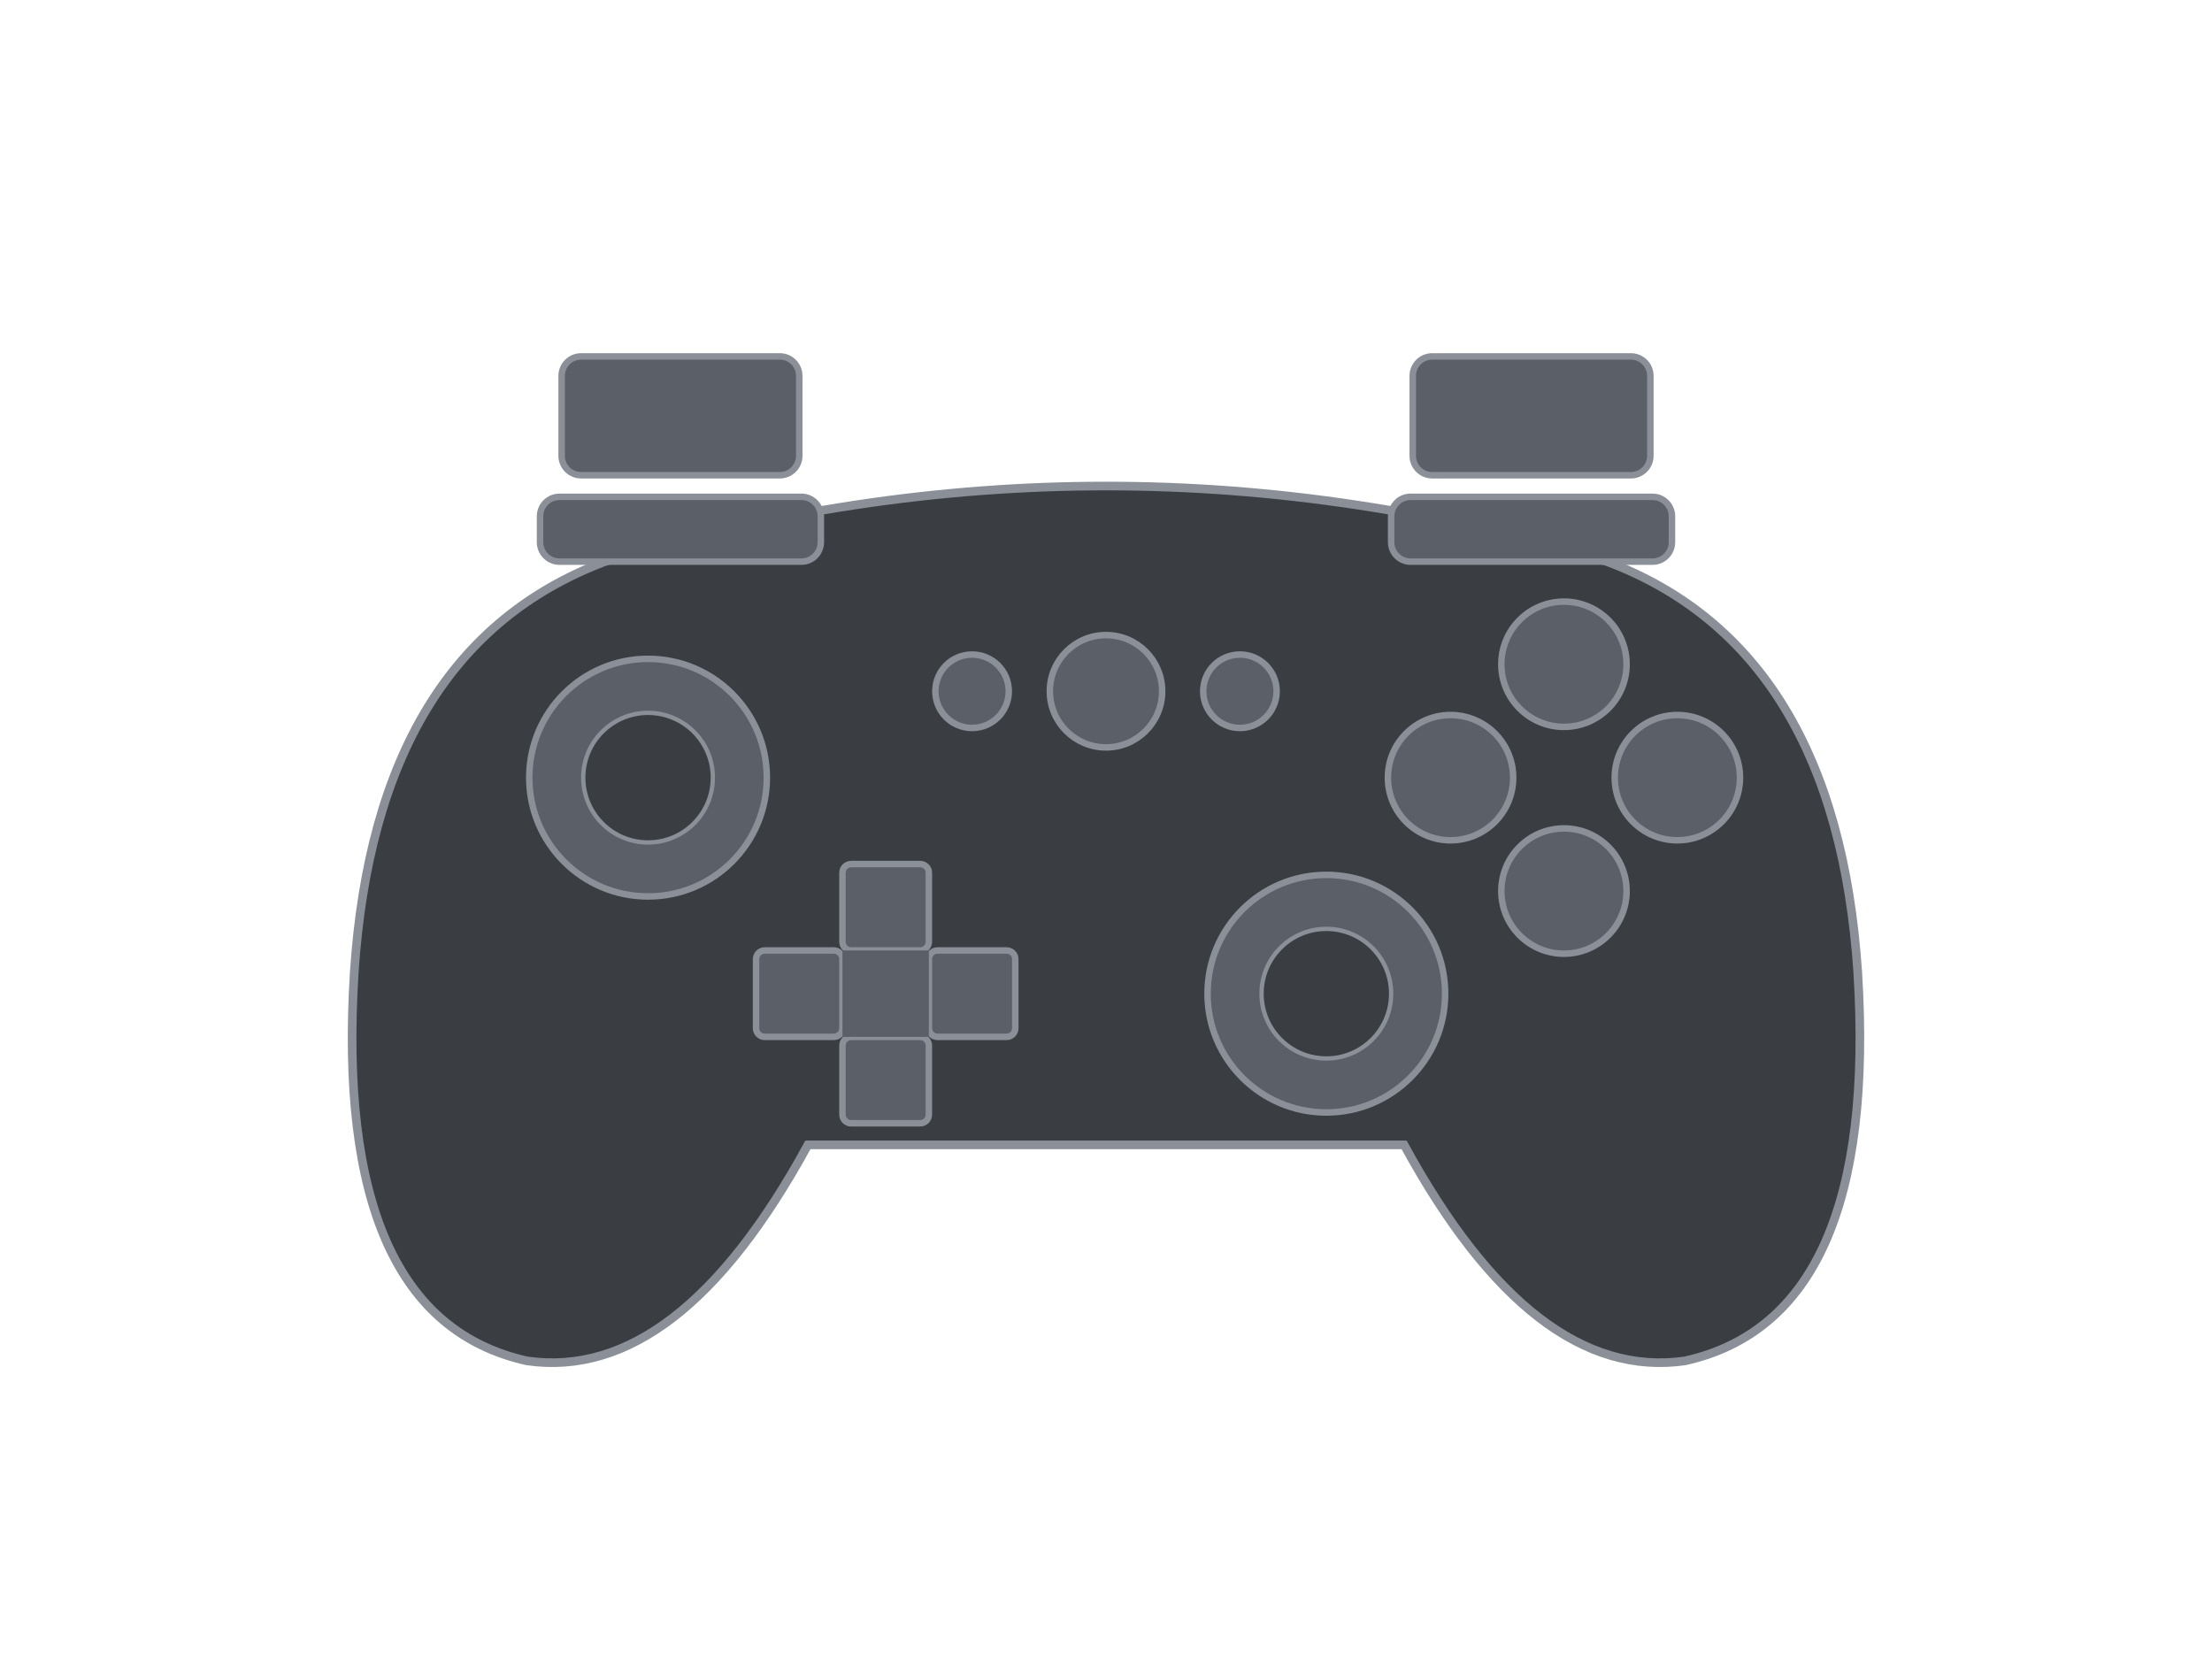
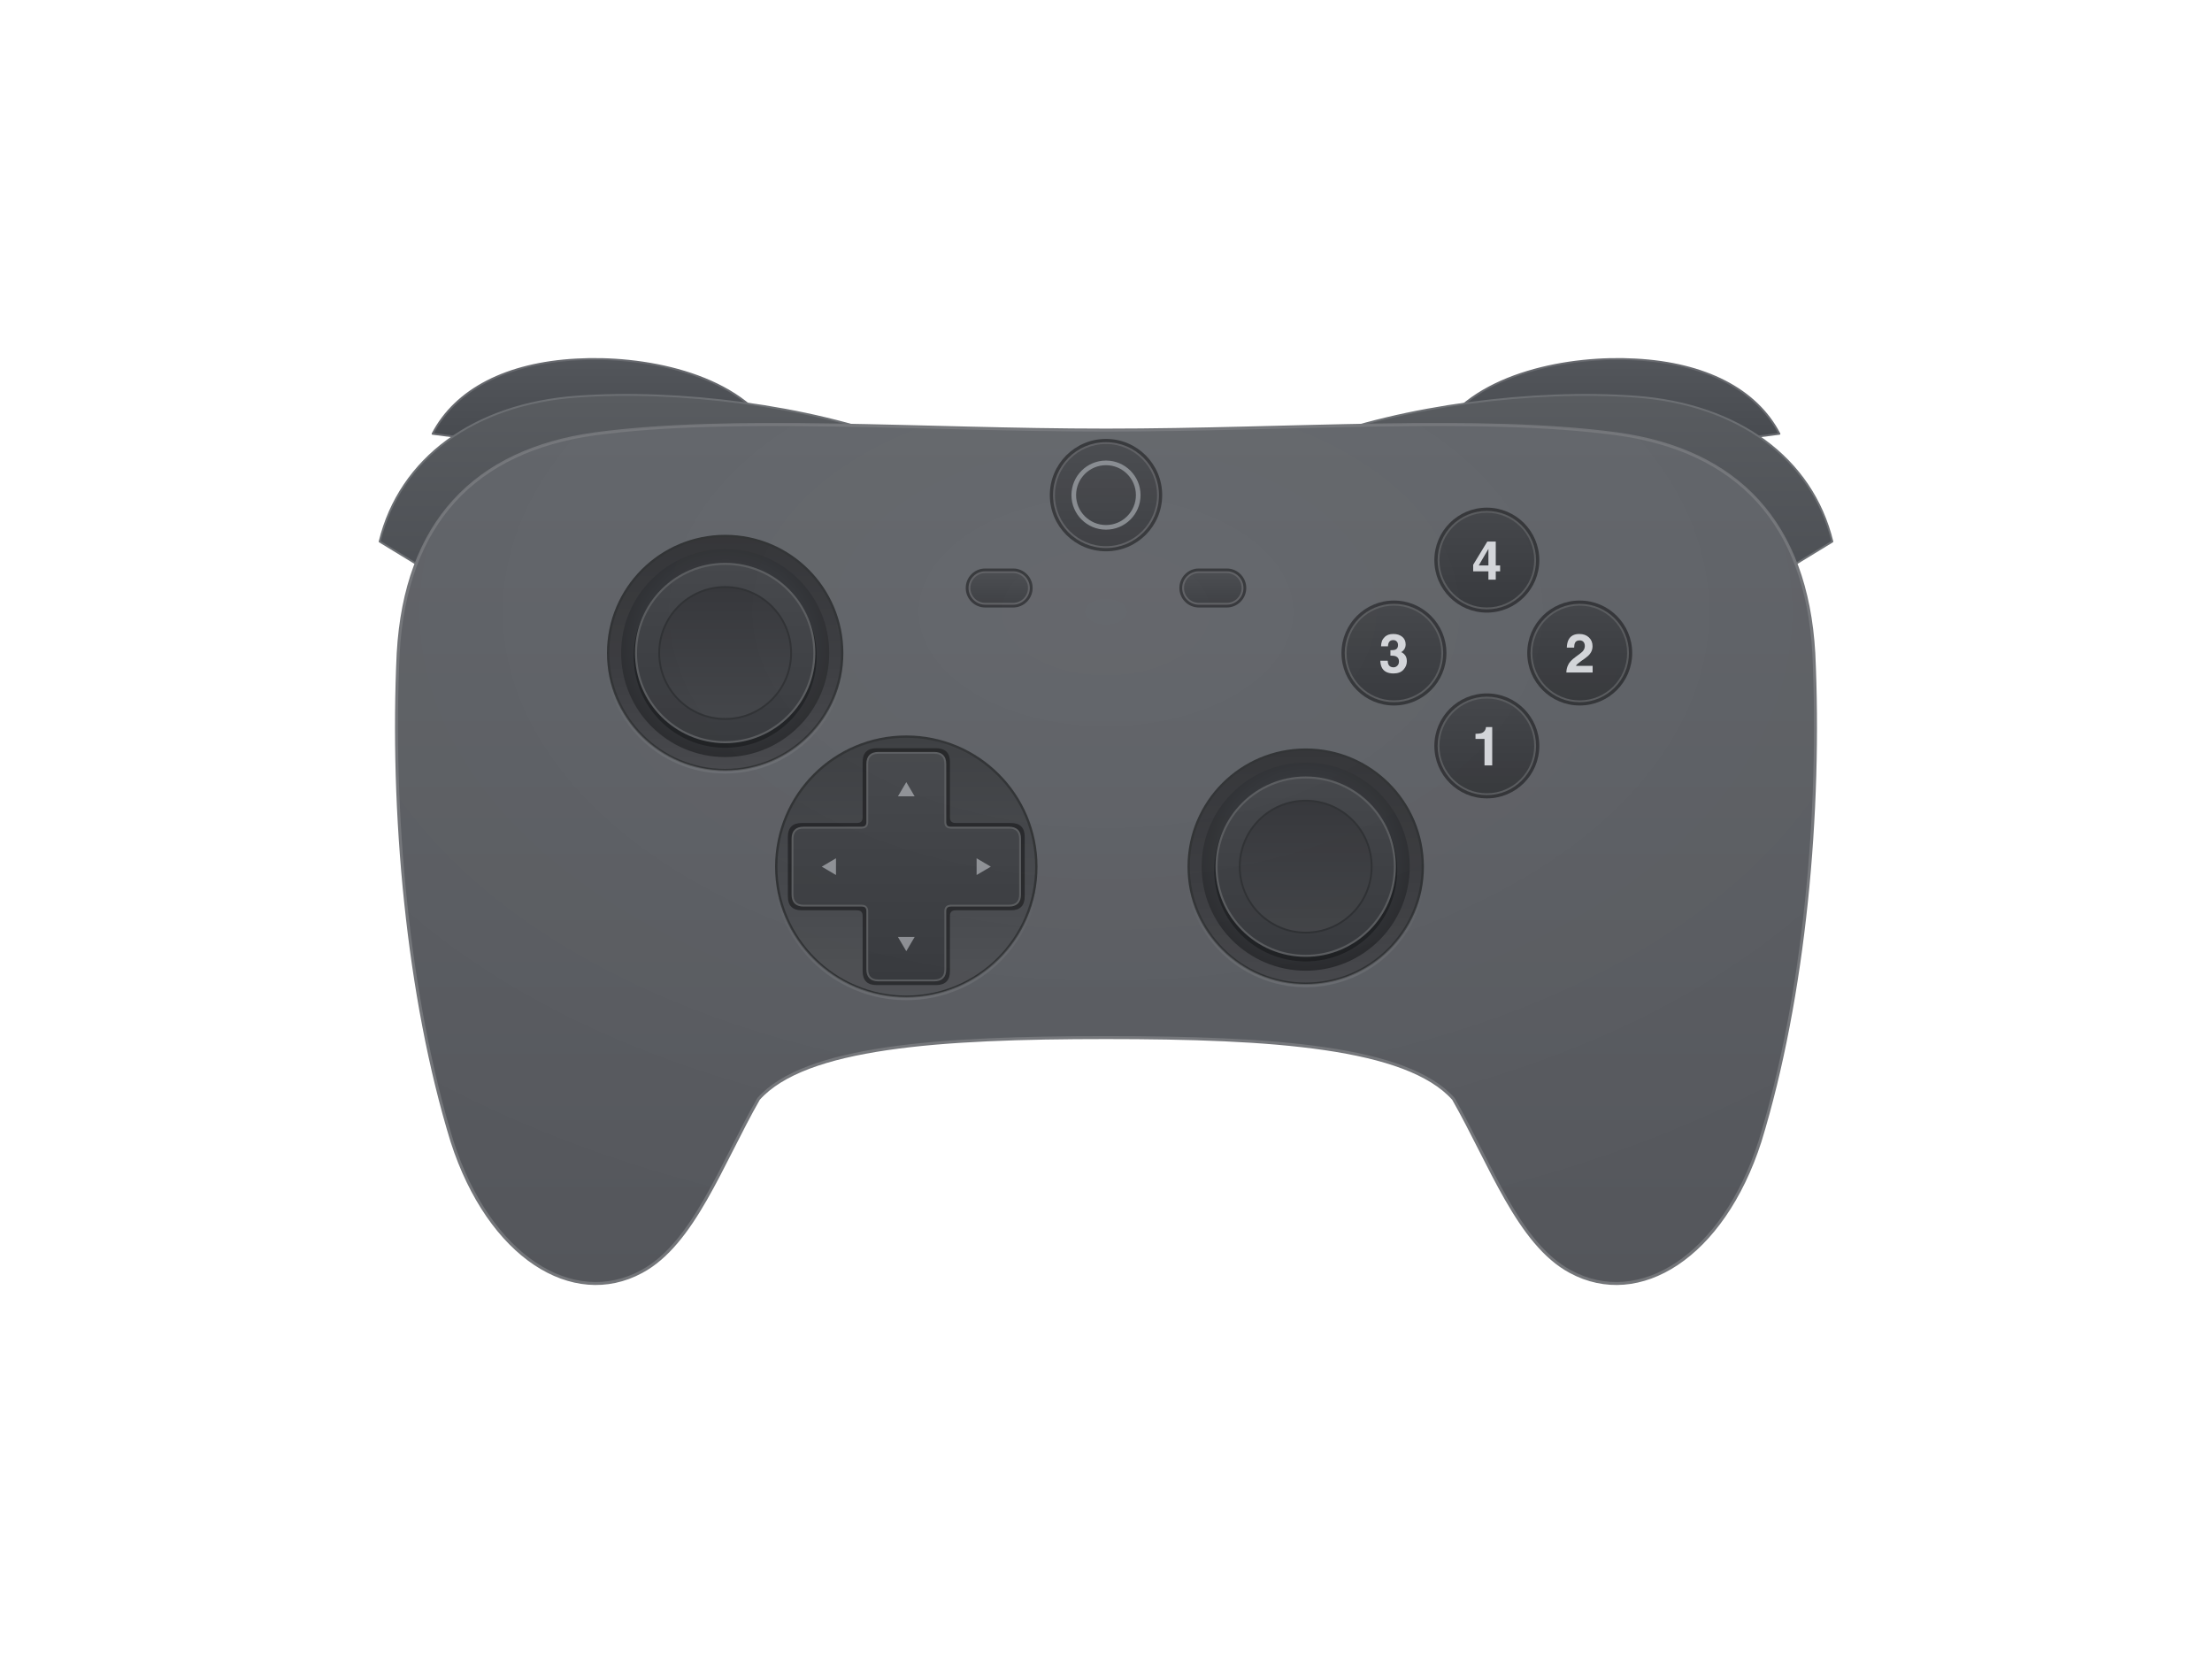
- <svg xmlns="http://www.w3.org/2000/svg" width="2048" height="1536" viewBox="0 0 2048 1536">
-   <path d="M560 520 Q1024 380 1488 520 Q1700 600 1720 900 Q1740 1220 1560 1260 Q1420 1280 1300 1060 L748 1060 Q628 1280 488 1260 Q308 1220 328 900 Q348 600 560 520 Z" fill="#3a3d42" stroke="#8a8f98" stroke-width="8" />
-   <rect x="520" y="330" width="220" height="110" rx="18" fill="#5b6068" stroke="#8a8f98" stroke-width="6" />
-   <rect x="1308" y="330" width="220" height="110" rx="18" fill="#5b6068" stroke="#8a8f98" stroke-width="6" />
-   <rect x="500" y="460" width="260" height="60" rx="18" fill="#5b6068" stroke="#8a8f98" stroke-width="6" />
-   <rect x="1288" y="460" width="260" height="60" rx="18" fill="#5b6068" stroke="#8a8f98" stroke-width="6" />
-   <circle cx="600" cy="720" r="110" fill="#5b6068" stroke="#8a8f98" stroke-width="6" />
-   <circle cx="600" cy="720" r="60" fill="#3a3d42" stroke="#8a8f98" stroke-width="4" />
-   <circle cx="1228" cy="920" r="110" fill="#5b6068" stroke="#8a8f98" stroke-width="6" />
-   <circle cx="1228" cy="920" r="60" fill="#3a3d42" stroke="#8a8f98" stroke-width="4" />
-   <rect x="780" y="800" width="80" height="80" rx="8" fill="#5b6068" stroke="#8a8f98" stroke-width="6" />
-   <rect x="780" y="960" width="80" height="80" rx="8" fill="#5b6068" stroke="#8a8f98" stroke-width="6" />
-   <rect x="700" y="880" width="80" height="80" rx="8" fill="#5b6068" stroke="#8a8f98" stroke-width="6" />
-   <rect x="860" y="880" width="80" height="80" rx="8" fill="#5b6068" stroke="#8a8f98" stroke-width="6" />
-   <rect x="780" y="880" width="80" height="80" fill="#5b6068" />
-   <circle cx="1448" cy="615" r="58" fill="#5b6068" stroke="#8a8f98" stroke-width="6" />
-   <circle cx="1448" cy="825" r="58" fill="#5b6068" stroke="#8a8f98" stroke-width="6" />
-   <circle cx="1343" cy="720" r="58" fill="#5b6068" stroke="#8a8f98" stroke-width="6" />
-   <circle cx="1553" cy="720" r="58" fill="#5b6068" stroke="#8a8f98" stroke-width="6" />
-   <circle cx="900" cy="640" r="34" fill="#5b6068" stroke="#8a8f98" stroke-width="6" />
-   <circle cx="1024" cy="640" r="52" fill="#5b6068" stroke="#8a8f98" stroke-width="6" />
-   <circle cx="1148" cy="640" r="34" fill="#5b6068" stroke="#8a8f98" stroke-width="6" />
+ <svg xmlns="http://www.w3.org/2000/svg" version="1.2" baseProfile="tiny" width="2048" height="1536" viewBox="0 0 2048 1536">
+   <defs>
+     <linearGradient id="g0" x1="0" y1="0" x2="0" y2="1">
+       <stop offset="0" stop-color="#53565b" />
+       <stop offset="1" stop-color="#46494e" />
+     </linearGradient>
+     <linearGradient id="g1" x1="0" y1="0" x2="0" y2="1">
+       <stop offset="0" stop-color="#595c60" />
+       <stop offset="1" stop-color="#4c4f54" />
+     </linearGradient>
+     <linearGradient id="g2" x1="0" y1="0" x2="0" y2="1">
+       <stop offset="0" stop-color="#606368" />
+       <stop offset="1" stop-color="#54565b" />
+     </linearGradient>
+     <radialGradient id="g3" cx="0.5" cy="0.22" r="0.75">
+       <stop offset="0" stop-color="#ffffff" stop-opacity="0.05" />
+       <stop offset="1" stop-color="#ffffff" stop-opacity="0" />
+     </radialGradient>
+     <linearGradient id="g4" x1="0" y1="0" x2="0" y2="1">
+       <stop offset="0" stop-color="#2f3033" />
+       <stop offset="0.55" stop-color="#37383c" />
+       <stop offset="1" stop-color="#434448" />
+     </linearGradient>
+     <linearGradient id="g5" x1="0" y1="0" x2="0" y2="1">
+       <stop offset="0" stop-color="#737579" stop-opacity="0" />
+       <stop offset="0.6" stop-color="#737579" stop-opacity="0" />
+       <stop offset="1" stop-color="#737579" stop-opacity="0.55" />
+     </linearGradient>
+     <radialGradient id="g6" cx="0.5" cy="0.45" r="0.55">
+       <stop offset="0" stop-color="#3e4044" />
+       <stop offset="0.75" stop-color="#2e3034" />
+       <stop offset="1" stop-color="#26272a" />
+     </radialGradient>
+     <linearGradient id="g7" x1="0" y1="0" x2="0" y2="1">
+       <stop offset="0" stop-color="#404246" />
+       <stop offset="1" stop-color="#333539" />
+     </linearGradient>
+     <linearGradient id="g8" x1="0" y1="0" x2="0" y2="1">
+       <stop offset="0" stop-color="#313236" />
+       <stop offset="1" stop-color="#3e4044" />
+     </linearGradient>
+     <linearGradient id="g9" x1="0" y1="0" x2="0" y2="1">
+       <stop offset="0" stop-color="#383a3d" />
+       <stop offset="0.55" stop-color="#424448" />
+       <stop offset="1" stop-color="#4d4f53" />
+     </linearGradient>
+     <linearGradient id="g10" x1="0" y1="0" x2="0" y2="1">
+       <stop offset="0" stop-color="#414347" />
+       <stop offset="1" stop-color="#34363a" />
+     </linearGradient>
+     <linearGradient id="g11" x1="0" y1="0" x2="0" y2="1">
+       <stop offset="0" stop-color="#3f4145" />
+       <stop offset="1" stop-color="#323438" />
+     </linearGradient>
+     <linearGradient id="g12" x1="0" y1="0" x2="0" y2="1">
+       <stop offset="0" stop-color="#44464a" />
+       <stop offset="1" stop-color="#37393d" />
+     </linearGradient>
+   </defs>
+   <g id="shoulders">
+     <g transform="translate(1024 750.8) scale(8.6)">
+       <g id="control-lt">
+         <path d="M-36,-41C-40,-47.2 -50,-49 -57,-48.6C-64.5,-48.2 -70,-45.4 -72.5,-40.6L-60,-39Z" fill="url(#g0)" stroke="#67696e" stroke-width="0.2" stroke-linejoin="round" />
+       </g>
+       <g id="control-lb">
+         <path d="M-22,-39.8C-32,-43.6 -46,-45.4 -57,-44.6C-68,-43.8 -76,-38 -78.2,-29L-70,-24L-24,-35Z" fill="url(#g1)" stroke="#6c6f73" stroke-width="0.2" stroke-linejoin="round" />
+       </g>
+       <g id="control-rt">
+         <path d="M36,-41C40,-47.2 50,-49 57,-48.6C64.5,-48.2 70,-45.4 72.5,-40.6L60,-39Z" fill="url(#g0)" stroke="#67696e" stroke-width="0.2" stroke-linejoin="round" />
+       </g>
+       <g id="control-rb">
+         <path d="M22,-39.8C32,-43.6 46,-45.4 57,-44.6C68,-43.8 76,-38 78.2,-29L70,-24L24,-35Z" fill="url(#g1)" stroke="#6c6f73" stroke-width="0.2" stroke-linejoin="round" />
+       </g>
+     </g>
+   </g>
+   <g id="case">
+     <g transform="translate(1024 750.8) scale(8.6)">
+       <path d="M0,-41C20,-41 40,-42.6 55,-40.6C68,-38.8 75.4,-31 76.2,-17C77,0 75.2,20 70.4,35.6C66.4,48 57.4,53.6 50,49.6C44.4,46.6 41.4,38 37.4,31C32.4,25.4 18,24.4 0,24.4C-18,24.4 -32.4,25.4 -37.4,31C-41.4,38 -44.4,46.6 -50,49.6C-57.4,53.6 -66.4,48 -70.4,35.6C-75.2,20 -77,0 -76.2,-17C-75.4,-31 -68,-38.8 -55,-40.6C-40,-42.6 -20,-41 0,-41Z" fill="url(#g2)" stroke="#737579" stroke-width="0.32" stroke-linejoin="round" />
+       <path d="M-53.6,-17A12.6,12.6 0 1 0 -28.4,-17A12.6,12.6 0 1 0 -53.6,-17Z" fill="url(#g4)" stroke="#2c2e30" stroke-width="0.25" />
+       <path d="M-53.8,-17A12.8,12.8 0 1 0 -28.2,-17A12.8,12.8 0 1 0 -53.8,-17Z" fill="none" stroke="url(#g5)" stroke-width="0.35" />
+       <path d="M8.9,6A12.6,12.6 0 1 0 34.1,6A12.6,12.6 0 1 0 8.9,6Z" fill="url(#g4)" stroke="#2c2e30" stroke-width="0.25" />
+       <path d="M8.7,6A12.8,12.8 0 1 0 34.3,6A12.8,12.8 0 1 0 8.7,6Z" fill="none" stroke="url(#g5)" stroke-width="0.35" />
+       <path d="M-35.5,6A14,14 0 1 0 -7.5,6A14,14 0 1 0 -35.5,6Z" fill="url(#g9)" stroke="#2c2e30" stroke-width="0.25" />
+       <path d="M-35.7,6A14.2,14.2 0 1 0 -7.3,6A14.2,14.2 0 1 0 -35.7,6Z" fill="none" stroke="url(#g5)" stroke-width="0.35" />
+     </g>
+   </g>
+   <g id="controls">
+     <g transform="translate(1024 750.8) scale(8.6)">
+       <g id="control-lstick.x">
+         <path d="M-52.2,-17A11.2,11.2 0 1 0 -29.8,-17A11.2,11.2 0 1 0 -52.2,-17Z" fill="url(#g6)" />
+         <path d="M-50.85,-16.65A9.85,9.85 0 1 0 -31.15,-16.65A9.85,9.85 0 1 0 -50.85,-16.65Z" fill="#0b0c0e" fill-opacity="0.45" />
+         <path d="M-50.6,-17A9.6,9.6 0 1 0 -31.4,-17A9.6,9.6 0 1 0 -50.6,-17Z" fill="url(#g7)" stroke="#56585b" stroke-width="0.22" />
+         <path d="M-48.1,-17A7.1,7.1 0 1 0 -33.9,-17A7.1,7.1 0 1 0 -48.1,-17Z" fill="url(#g8)" />
+         <path d="M-48.1,-17A7.1,7.1 0 1 0 -33.9,-17A7.1,7.1 0 1 0 -48.1,-17Z" fill="none" stroke="#2a2c2f" stroke-width="0.2" />
+       </g>
+       <g id="control-rstick.x">
+         <path d="M10.3,6A11.2,11.2 0 1 0 32.7,6A11.2,11.2 0 1 0 10.3,6Z" fill="url(#g6)" />
+         <path d="M11.65,6.35A9.85,9.85 0 1 0 31.35,6.35A9.85,9.85 0 1 0 11.65,6.35Z" fill="#0b0c0e" fill-opacity="0.45" />
+         <path d="M11.9,6A9.6,9.6 0 1 0 31.1,6A9.6,9.6 0 1 0 11.9,6Z" fill="url(#g7)" stroke="#56585b" stroke-width="0.22" />
+         <path d="M14.4,6A7.1,7.1 0 1 0 28.6,6A7.1,7.1 0 1 0 14.4,6Z" fill="url(#g8)" />
+         <path d="M14.4,6A7.1,7.1 0 1 0 28.6,6A7.1,7.1 0 1 0 14.4,6Z" fill="none" stroke="#2a2c2f" stroke-width="0.2" />
+       </g>
+       <g id="control-dpad">
+         <path d="M-26.2,-5.25Q-26.2,-6.75 -24.7,-6.75L-18.3,-6.75Q-16.8,-6.75 -16.8,-5.25L-16.8,0.7Q-16.8,1.3 -16.2,1.3L-10.25,1.3Q-8.75,1.3 -8.75,2.8L-8.75,9.2Q-8.75,10.7 -10.25,10.7L-16.2,10.7Q-16.8,10.7 -16.8,11.3L-16.8,17.25Q-16.8,18.75 -18.3,18.75L-24.7,18.75Q-26.2,18.75 -26.2,17.25L-26.2,11.3Q-26.2,10.7 -26.8,10.7L-32.75,10.7Q-34.25,10.7 -34.25,9.2L-34.25,2.8Q-34.25,1.3 -32.75,1.3L-26.8,1.3Q-26.2,1.3 -26.2,0.7Z" fill="#0b0c0e" fill-opacity="0.55" />
+         <path d="M-25.7,-5.05Q-25.7,-6.25 -24.5,-6.25L-18.5,-6.25Q-17.3,-6.25 -17.3,-5.05L-17.3,1.2Q-17.3,1.8 -16.7,1.8L-10.45,1.8Q-9.25,1.8 -9.25,3L-9.25,9Q-9.25,10.2 -10.45,10.2L-16.7,10.2Q-17.3,10.2 -17.3,10.8L-17.3,17.05Q-17.3,18.25 -18.5,18.25L-24.5,18.25Q-25.7,18.25 -25.7,17.05L-25.7,10.8Q-25.7,10.2 -26.3,10.2L-32.55,10.2Q-33.75,10.2 -33.75,9L-33.75,3Q-33.75,1.8 -32.55,1.8L-26.3,1.8Q-25.7,1.8 -25.7,1.2Z" fill="url(#g10)" stroke="#57595c" stroke-width="0.2" stroke-linejoin="round" />
+       </g>
+       <g id="control-north">
+         <path d="M35.35,-27A5.65,5.65 0 1 0 46.65,-27A5.65,5.65 0 1 0 35.35,-27Z" fill="#0b0c0e" fill-opacity="0.55" />
+         <path d="M35.8,-27A5.2,5.2 0 1 0 46.2,-27A5.2,5.2 0 1 0 35.8,-27Z" fill="url(#g11)" stroke="#55575a" stroke-width="0.2" />
+       </g>
+       <g id="control-west">
+         <path d="M25.35,-17A5.65,5.65 0 1 0 36.65,-17A5.65,5.65 0 1 0 25.35,-17Z" fill="#0b0c0e" fill-opacity="0.55" />
+         <path d="M25.8,-17A5.2,5.2 0 1 0 36.2,-17A5.2,5.2 0 1 0 25.8,-17Z" fill="url(#g11)" stroke="#55575a" stroke-width="0.2" />
+       </g>
+       <g id="control-east">
+         <path d="M45.35,-17A5.65,5.65 0 1 0 56.65,-17A5.65,5.65 0 1 0 45.35,-17Z" fill="#0b0c0e" fill-opacity="0.55" />
+         <path d="M45.8,-17A5.2,5.2 0 1 0 56.2,-17A5.2,5.2 0 1 0 45.8,-17Z" fill="url(#g11)" stroke="#55575a" stroke-width="0.2" />
+       </g>
+       <g id="control-south">
+         <path d="M35.35,-7A5.65,5.65 0 1 0 46.65,-7A5.65,5.65 0 1 0 35.35,-7Z" fill="#0b0c0e" fill-opacity="0.55" />
+         <path d="M35.8,-7A5.2,5.2 0 1 0 46.2,-7A5.2,5.2 0 1 0 35.8,-7Z" fill="url(#g11)" stroke="#55575a" stroke-width="0.2" />
+       </g>
+       <g id="control-view">
+         <path d="M-13,-26.1H-10A2.1,2.1 0 0 1 -7.9,-24V-24A2.1,2.1 0 0 1 -10,-21.9H-13A2.1,2.1 0 0 1 -15.1,-24V-24A2.1,2.1 0 0 1 -13,-26.1Z" fill="#0b0c0e" fill-opacity="0.55" />
+         <path d="M-13,-25.7H-10A1.7,1.7 0 0 1 -8.3,-24V-24A1.7,1.7 0 0 1 -10,-22.3H-13A1.7,1.7 0 0 1 -14.7,-24V-24A1.7,1.7 0 0 1 -13,-25.7Z" fill="url(#g12)" stroke="#5a5b5f" stroke-width="0.2" stroke-linejoin="round" />
+       </g>
+       <g id="control-menu">
+         <path d="M10,-26.1H13A2.1,2.1 0 0 1 15.1,-24V-24A2.1,2.1 0 0 1 13,-21.9H10A2.1,2.1 0 0 1 7.9,-24V-24A2.1,2.1 0 0 1 10,-26.1Z" fill="#0b0c0e" fill-opacity="0.55" />
+         <path d="M10,-25.7H13A1.7,1.7 0 0 1 14.7,-24V-24A1.7,1.7 0 0 1 13,-22.3H10A1.7,1.7 0 0 1 8.3,-24V-24A1.7,1.7 0 0 1 10,-25.7Z" fill="url(#g12)" stroke="#5a5b5f" stroke-width="0.2" stroke-linejoin="round" />
+       </g>
+       <g id="control-guide">
+         <path d="M-6.05,-34A6.05,6.05 0 1 0 6.05,-34A6.05,6.05 0 1 0 -6.05,-34Z" fill="#0b0c0e" fill-opacity="0.55" />
+         <path d="M-5.6,-34A5.6,5.6 0 1 0 5.6,-34A5.6,5.6 0 1 0 -5.6,-34Z" fill="url(#g12)" stroke="#5a5b5f" stroke-width="0.2" />
+       </g>
+     </g>
+   </g>
+   <g id="highlights">
+     <g transform="translate(1024 750.8) scale(8.6)">
+       <path d="M0,-41C20,-41 40,-42.6 55,-40.6C68,-38.8 75.4,-31 76.2,-17C77,0 75.2,20 70.4,35.6C66.4,48 57.4,53.6 50,49.6C44.4,46.6 41.4,38 37.4,31C32.4,25.4 18,24.4 0,24.4C-18,24.4 -32.4,25.4 -37.4,31C-41.4,38 -44.4,46.6 -50,49.6C-57.4,53.6 -66.4,48 -70.4,35.6C-75.2,20 -77,0 -76.2,-17C-75.4,-31 -68,-38.8 -55,-40.6C-40,-42.6 -20,-41 0,-41Z" fill="url(#g3)" />
+     </g>
+   </g>
+   <g id="legends">
+     <g transform="translate(1024 750.8) scale(8.6)">
+       <g id="legend-dpad">
+         <path d="M-21.5,-3.1L-20.6,-1.57L-22.4,-1.57Z" fill="#c3c6cb" fill-opacity="0.6" />
+         <path d="M-21.5,15.1L-22.4,13.57L-20.6,13.57Z" fill="#c3c6cb" fill-opacity="0.6" />
+         <path d="M-30.6,6L-29.07,5.1L-29.07,6.9Z" fill="#c3c6cb" fill-opacity="0.6" />
+         <path d="M-12.4,6L-13.93,6.9L-13.93,5.1Z" fill="#c3c6cb" fill-opacity="0.6" />
+       </g>
+       <g id="legend-north">
+         <path d="M42.43 -26.43V-25.79H41.96V-24.9H41.17V-25.79H39.53V-26.5L41.05 -29H41.96V-26.43ZM40.13 -26.43H41.17V-28.21Z" fill="#d3d5d9" />
+       </g>
+       <g id="legend-west">
+         <path d="M30.5 -18.21Q30.36 -18.02 30.36 -17.72H29.61Q29.62 -18.03 29.71 -18.3Q29.81 -18.54 30.03 -18.75Q30.19 -18.89 30.4 -18.97Q30.62 -19.05 30.94 -19.05Q31.53 -19.05 31.9 -18.74Q32.26 -18.44 32.26 -17.92Q32.26 -17.56 32.04 -17.31Q31.91 -17.15 31.76 -17.09Q31.87 -17.09 32.08 -16.9Q32.39 -16.62 32.39 -16.12Q32.39 -15.6 32.02 -15.2Q31.66 -14.8 30.95 -14.8Q30.07 -14.8 29.73 -15.37Q29.55 -15.68 29.53 -16.17H30.33Q30.33 -15.92 30.41 -15.76Q30.56 -15.46 30.95 -15.46Q31.19 -15.46 31.36 -15.63Q31.54 -15.79 31.54 -16.1Q31.54 -16.5 31.21 -16.64Q31.02 -16.72 30.62 -16.72V-17.3Q31.02 -17.3 31.17 -17.37Q31.44 -17.49 31.44 -17.86Q31.44 -18.09 31.3 -18.24Q31.17 -18.39 30.92 -18.39Q30.63 -18.39 30.5 -18.21Z" fill="#d3d5d9" />
+       </g>
+       <g id="legend-east">
+         <path d="M51.41 -18.19Q51.26 -18.36 50.99 -18.36Q50.62 -18.36 50.49 -18.09Q50.41 -17.93 50.4 -17.58H49.61Q49.63 -18.11 49.8 -18.43Q50.12 -19.05 50.95 -19.05Q51.6 -19.05 51.99 -18.68Q52.38 -18.32 52.38 -17.73Q52.38 -17.27 52.1 -16.91Q51.93 -16.68 51.52 -16.39L51.19 -16.16Q50.89 -15.94 50.78 -15.84Q50.66 -15.75 50.59 -15.62H52.39V-14.9H49.56Q49.57 -15.35 49.75 -15.71Q49.93 -16.13 50.57 -16.59Q51.13 -16.99 51.3 -17.16Q51.55 -17.43 51.55 -17.75Q51.55 -18.02 51.41 -18.19Z" fill="#d3d5d9" />
+       </g>
+       <g id="legend-south">
+         <path d="M41.58 -4.9H40.75V-7.75H39.78V-8.3Q40.17 -8.32 40.32 -8.35Q40.57 -8.4 40.72 -8.57Q40.83 -8.68 40.88 -8.86Q40.91 -8.97 40.91 -9.03H41.58Z" fill="#d3d5d9" />
+       </g>
+       <g id="legend-guide">
+         <path d="M-3.47,-34A3.47,3.47 0 1 0 3.47,-34A3.47,3.47 0 1 0 -3.47,-34Z" fill="none" stroke="#9a9da3" stroke-width="0.5" stroke-linecap="round" stroke-linejoin="round" stroke-opacity="0.8" />
+       </g>
+     </g>
+   </g>
</svg>
